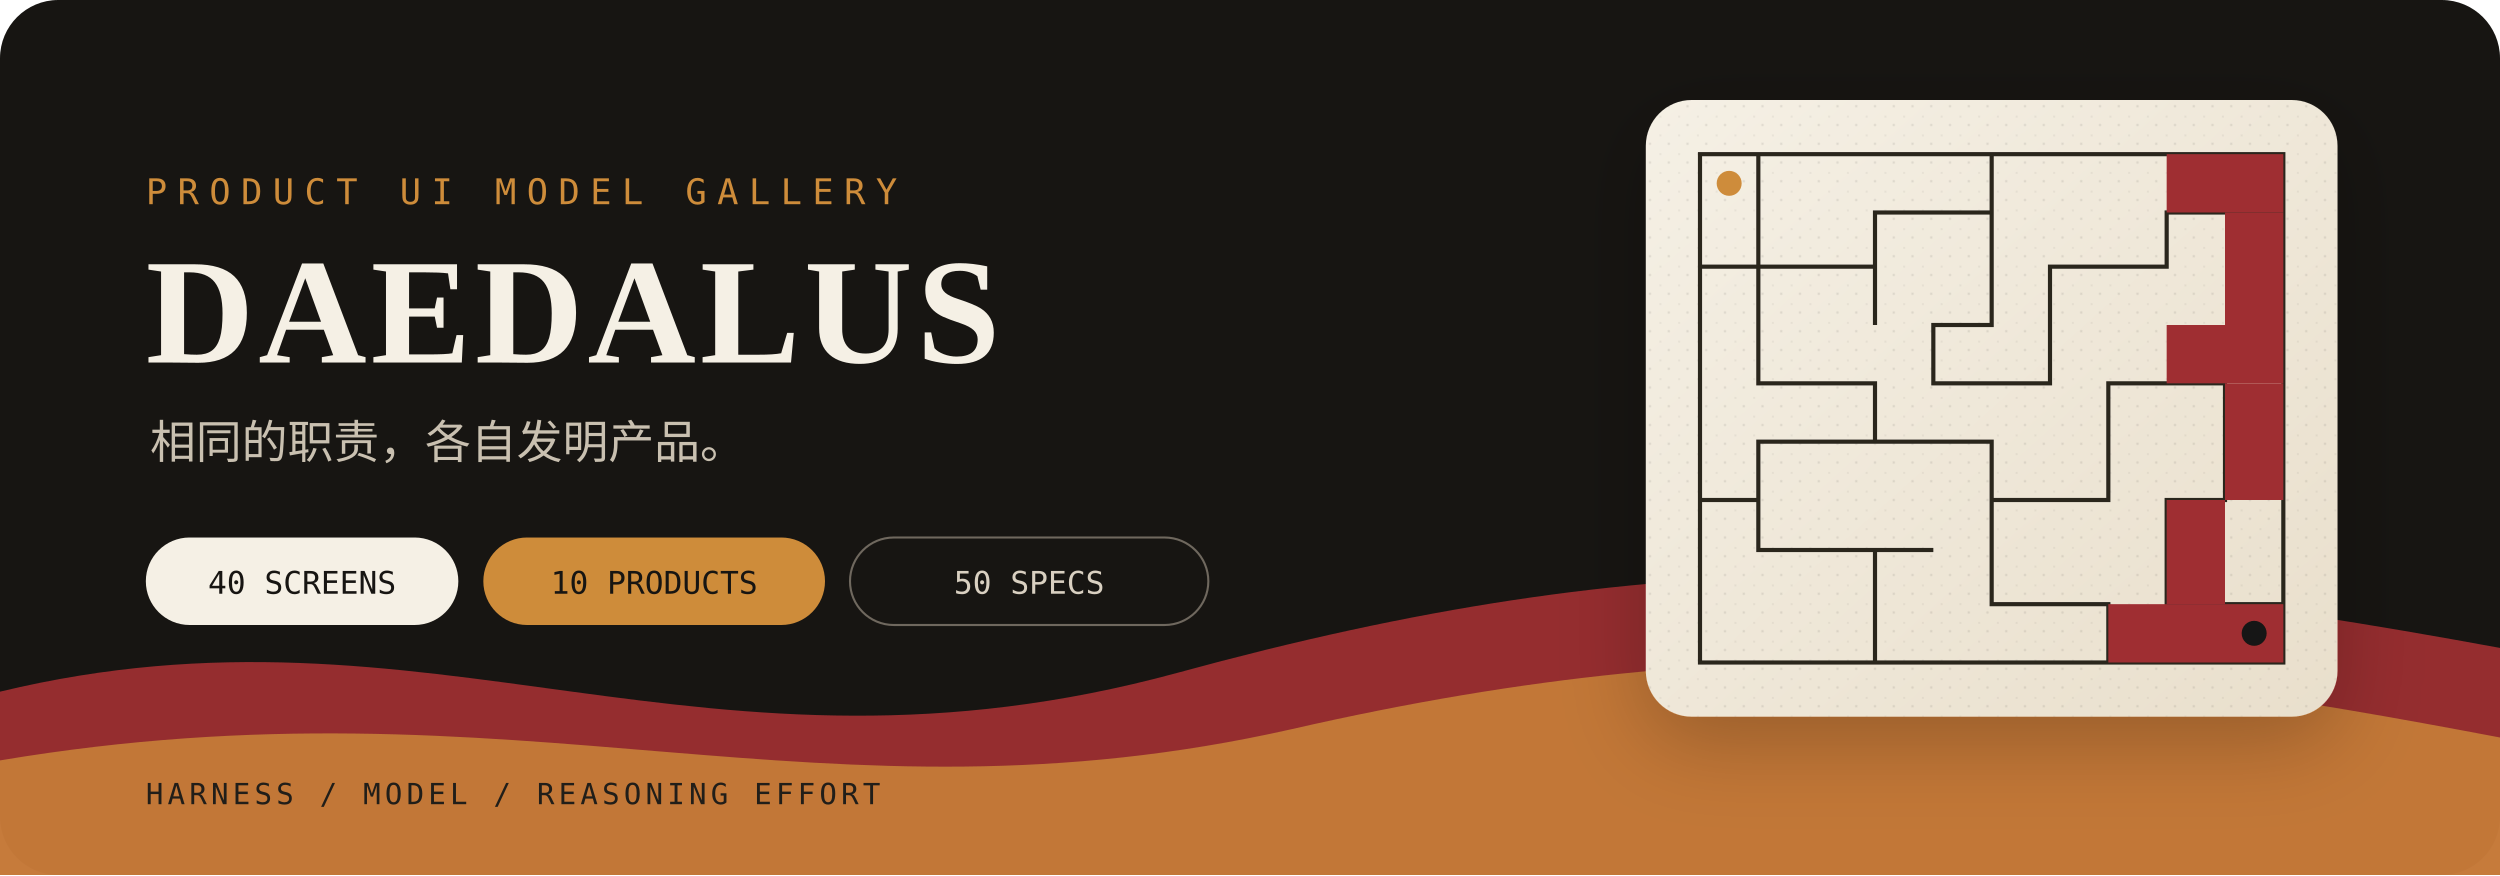
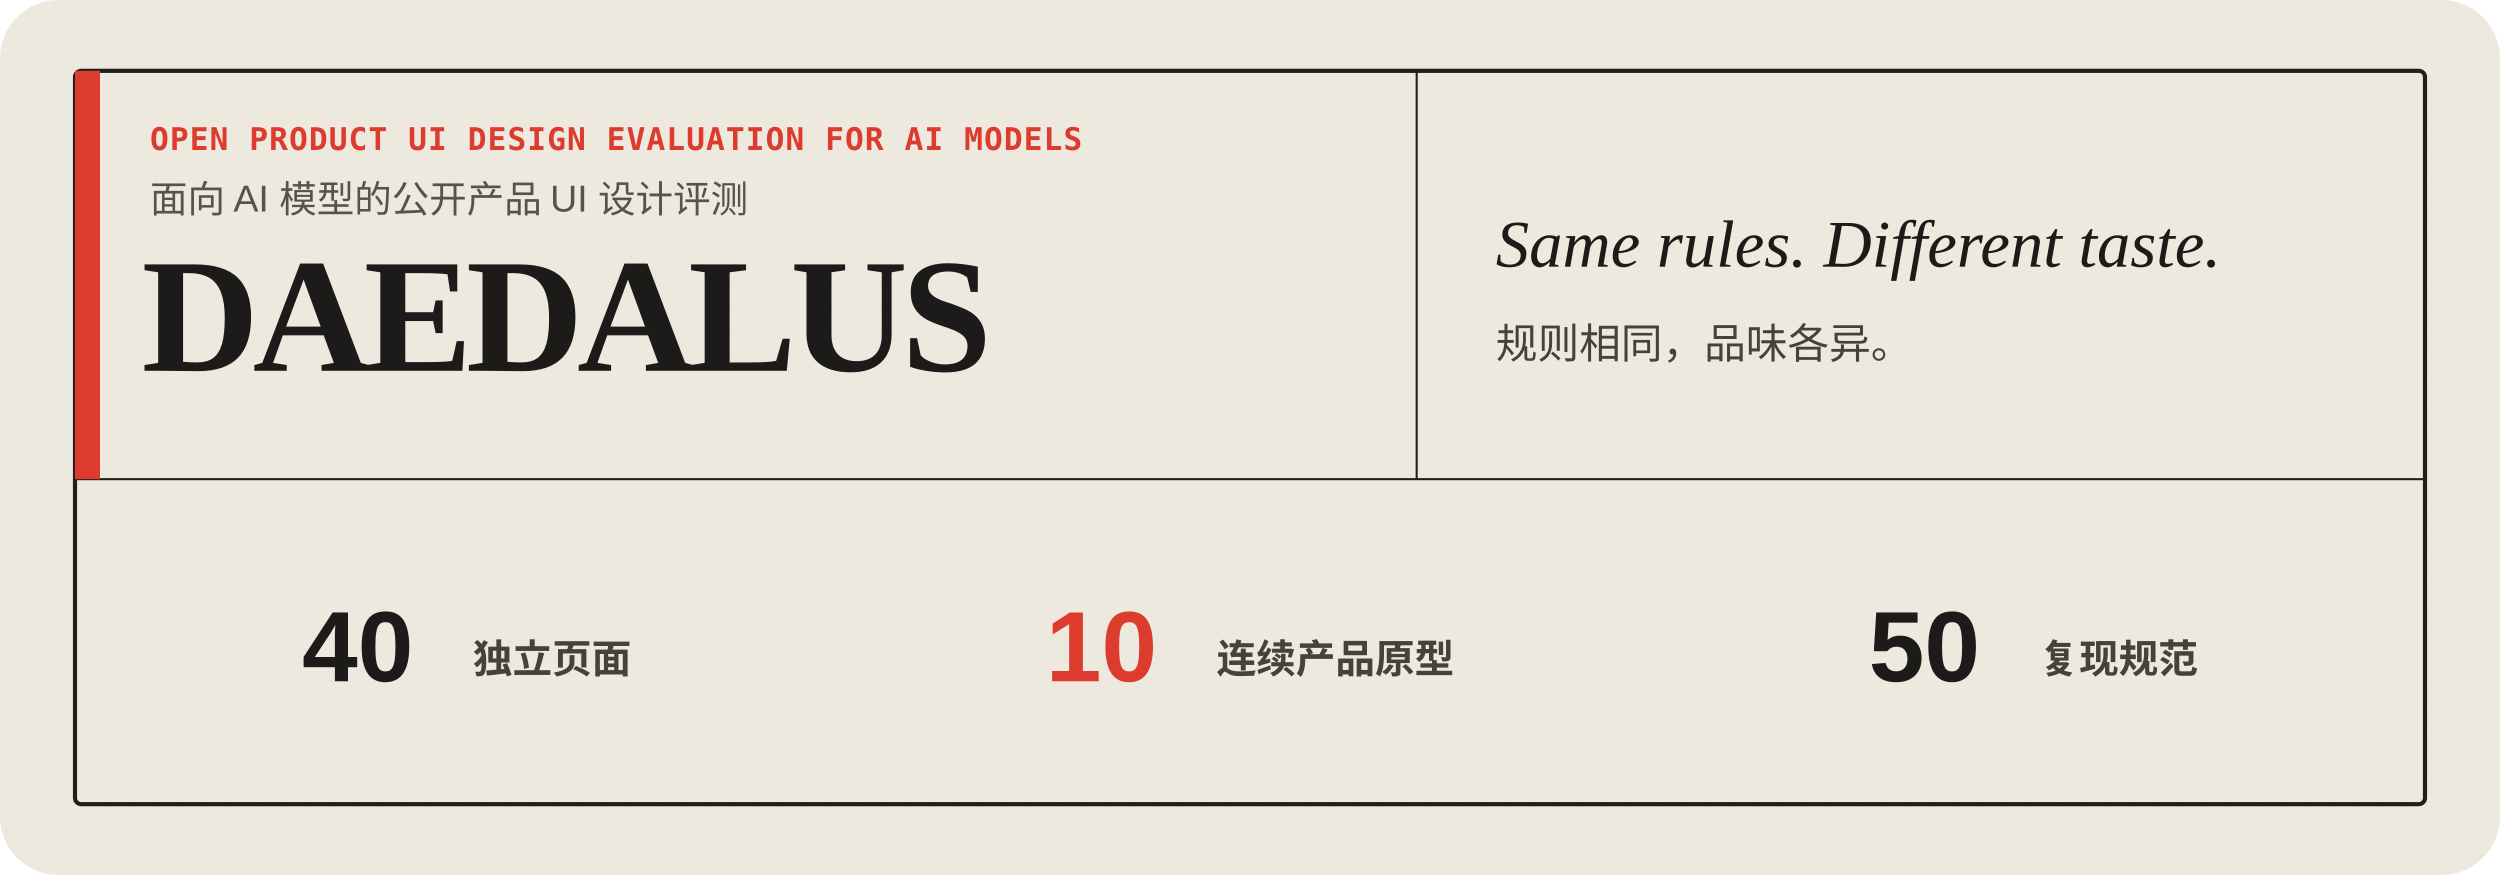
<svg xmlns="http://www.w3.org/2000/svg" width="1200" height="420" viewBox="0 0 1200 420" role="img" aria-labelledby="title desc">
  <defs>
-     <linearGradient id="paper" x1="0" y1="0" x2="1" y2="1">
-       <stop offset="0" stop-color="#f5f0e5" />
-       <stop offset="1" stop-color="#e9dfcc" />
-     </linearGradient>
-     <pattern id="grain" width="9" height="9" patternUnits="userSpaceOnUse">
-       <circle cx="2" cy="3" r="0.65" fill="#1d1a16" opacity="0.08" />
-       <circle cx="7" cy="8" r="0.5" fill="#1d1a16" opacity="0.06" />
+     <pattern id="paper" width="12" height="12" patternUnits="userSpaceOnUse">
+       <circle cx="3" cy="3" r=".45" fill="#1e1b18" opacity=".06" />
    </pattern>
-     <filter id="shadow" x="-20%" y="-20%" width="140%" height="140%">
-       <feDropShadow dx="0" dy="12" stdDeviation="20" flood-color="#000" flood-opacity="0.22" />
-     </filter>
  </defs>
-   <rect width="1200" height="420" rx="28" fill="#171512" />
-   <path d="M0 332C207 282 337 385 565 323C795 260 950 265 1200 311V420H0Z" fill="#9f2f32" opacity="0.92" />
-   <path d="M0 365C250 323 394 401 620 350C847 298 1000 316 1200 354V420H0Z" fill="#ce8c3a" opacity="0.78" />
-   <g transform="translate(70 62)">
-     <text x="0" y="36" fill="#ce8c3a" font-family="ui-monospace, SFMono-Regular, Consolas, monospace" font-size="17" letter-spacing="5">PRODUCT UI MODEL GALLERY</text>
-     <text x="0" y="112" fill="#f5f0e5" font-family="Georgia, 'Times New Roman', serif" font-size="72" font-weight="700" letter-spacing="2">DAEDALUS</text>
-     <text x="2" y="158" fill="#c9c0b0" font-family="Arial, sans-serif" font-size="22">相同的职责，各自发明产品。</text>
-     <g transform="translate(0 196)" font-family="ui-monospace, SFMono-Regular, Consolas, monospace" font-size="15">
-       <rect width="150" height="42" rx="21" fill="#f5f0e5" />
-       <text x="75" y="27" fill="#171512" text-anchor="middle">40 SCREENS</text>
-       <rect x="162" width="164" height="42" rx="21" fill="#ce8c3a" />
-       <text x="244" y="27" fill="#171512" text-anchor="middle">10 PRODUCTS</text>
-       <rect x="338" width="172" height="42" rx="21" fill="none" stroke="#6f685e" />
-       <text x="424" y="27" fill="#d9d0c1" text-anchor="middle">50 SPECS</text>
+   <rect width="1200" height="420" rx="28" fill="#eee9de" />
+   <rect width="1200" height="420" rx="28" fill="url(#paper)" />
+   <rect x="36" y="34" width="1128" height="352" rx="3" fill="none" stroke="#211f1c" stroke-width="2" />
+   <path d="M680 34V230M36 230H1164" stroke="#211f1c" />
+   <rect x="36" y="34" width="12" height="196" fill="#dc3b2d" />
+   <g font-family="Arial, 'Microsoft YaHei', sans-serif">
+     <text x="72" y="72" fill="#dc3b2d" font-family="Consolas, monospace" font-size="15" font-weight="700" letter-spacing=".5">OPEN PRODUCT UI DESIGN EVALUATION FOR AI MODELS</text>
+     <text x="72" y="102" fill="#57524c" font-size="18">面向 AI 模型的公开产品 UI 设计评测</text>
+     <text x="68" y="178" fill="#1c1b19" font-family="Georgia, 'Times New Roman', serif" font-size="78" font-weight="700" letter-spacing="-3">DAEDALUS</text>
+     <g transform="translate(718 78)">
+       <text x="0" y="50" fill="#1c1b19" font-family="Georgia, 'Times New Roman', serif" font-size="32" font-style="italic">Same rules. Different taste.</text>
+       <text x="0" y="94" fill="#45413b" font-size="20">规则相同，品味各异。</text>
+     </g>
+     <g transform="translate(145 280)">
+       <text x="0" y="47" fill="#1c1b19" font-size="48" font-weight="800">40</text>
+       <text x="82" y="43" fill="#45413b" font-size="19" font-weight="700">独立页面</text>
+     </g>
+     <g transform="translate(502 280)">
+       <text x="0" y="47" fill="#dc3b2d" font-size="48" font-weight="800">10</text>
+       <text x="82" y="43" fill="#45413b" font-size="19" font-weight="700">连续产品原型</text>
+     </g>
+     <g transform="translate(897 280)">
+       <text x="0" y="47" fill="#1c1b19" font-size="48" font-weight="800">50</text>
+       <text x="82" y="43" fill="#45413b" font-size="19" font-weight="700">复现规范</text>
    </g>
  </g>
-   <g transform="translate(790 48)" filter="url(#shadow)">
-     <rect width="332" height="296" rx="22" fill="url(#paper)" />
-     <rect width="332" height="296" rx="22" fill="url(#grain)" />
-     <g transform="translate(26 26)" stroke="#29251f" stroke-width="2">
-       <path d="M0 0H280V244H0ZM28 0V54H84V28H140V82H112V110H168V54H224V28H280M0 54H28V110H84V138H28V190H84V244M84 54V82M84 138H140V166H196V110H252V166H224V216H280M140 0V28M168 82V110M140 166V216H196V244M0 166H28M84 190H112" fill="none" />
-       <g fill="#9f2f32" stroke="none">
-         <rect x="224" y="0" width="56" height="28" />
-         <rect x="252" y="28" width="28" height="54" />
-         <rect x="224" y="82" width="56" height="28" />
-         <rect x="252" y="110" width="28" height="56" />
-         <rect x="224" y="166" width="28" height="50" />
-         <rect x="196" y="216" width="84" height="28" />
-       </g>
-       <circle cx="14" cy="14" r="6" fill="#ce8c3a" stroke="none" />
-       <circle cx="266" cy="230" r="6" fill="#171512" stroke="none" />
-     </g>
-   </g>
-   <text x="70" y="386" fill="#211e19" font-family="ui-monospace, SFMono-Regular, Consolas, monospace" font-size="14" letter-spacing="2">HARNESS / MODEL / REASONING EFFORT</text>
</svg>
